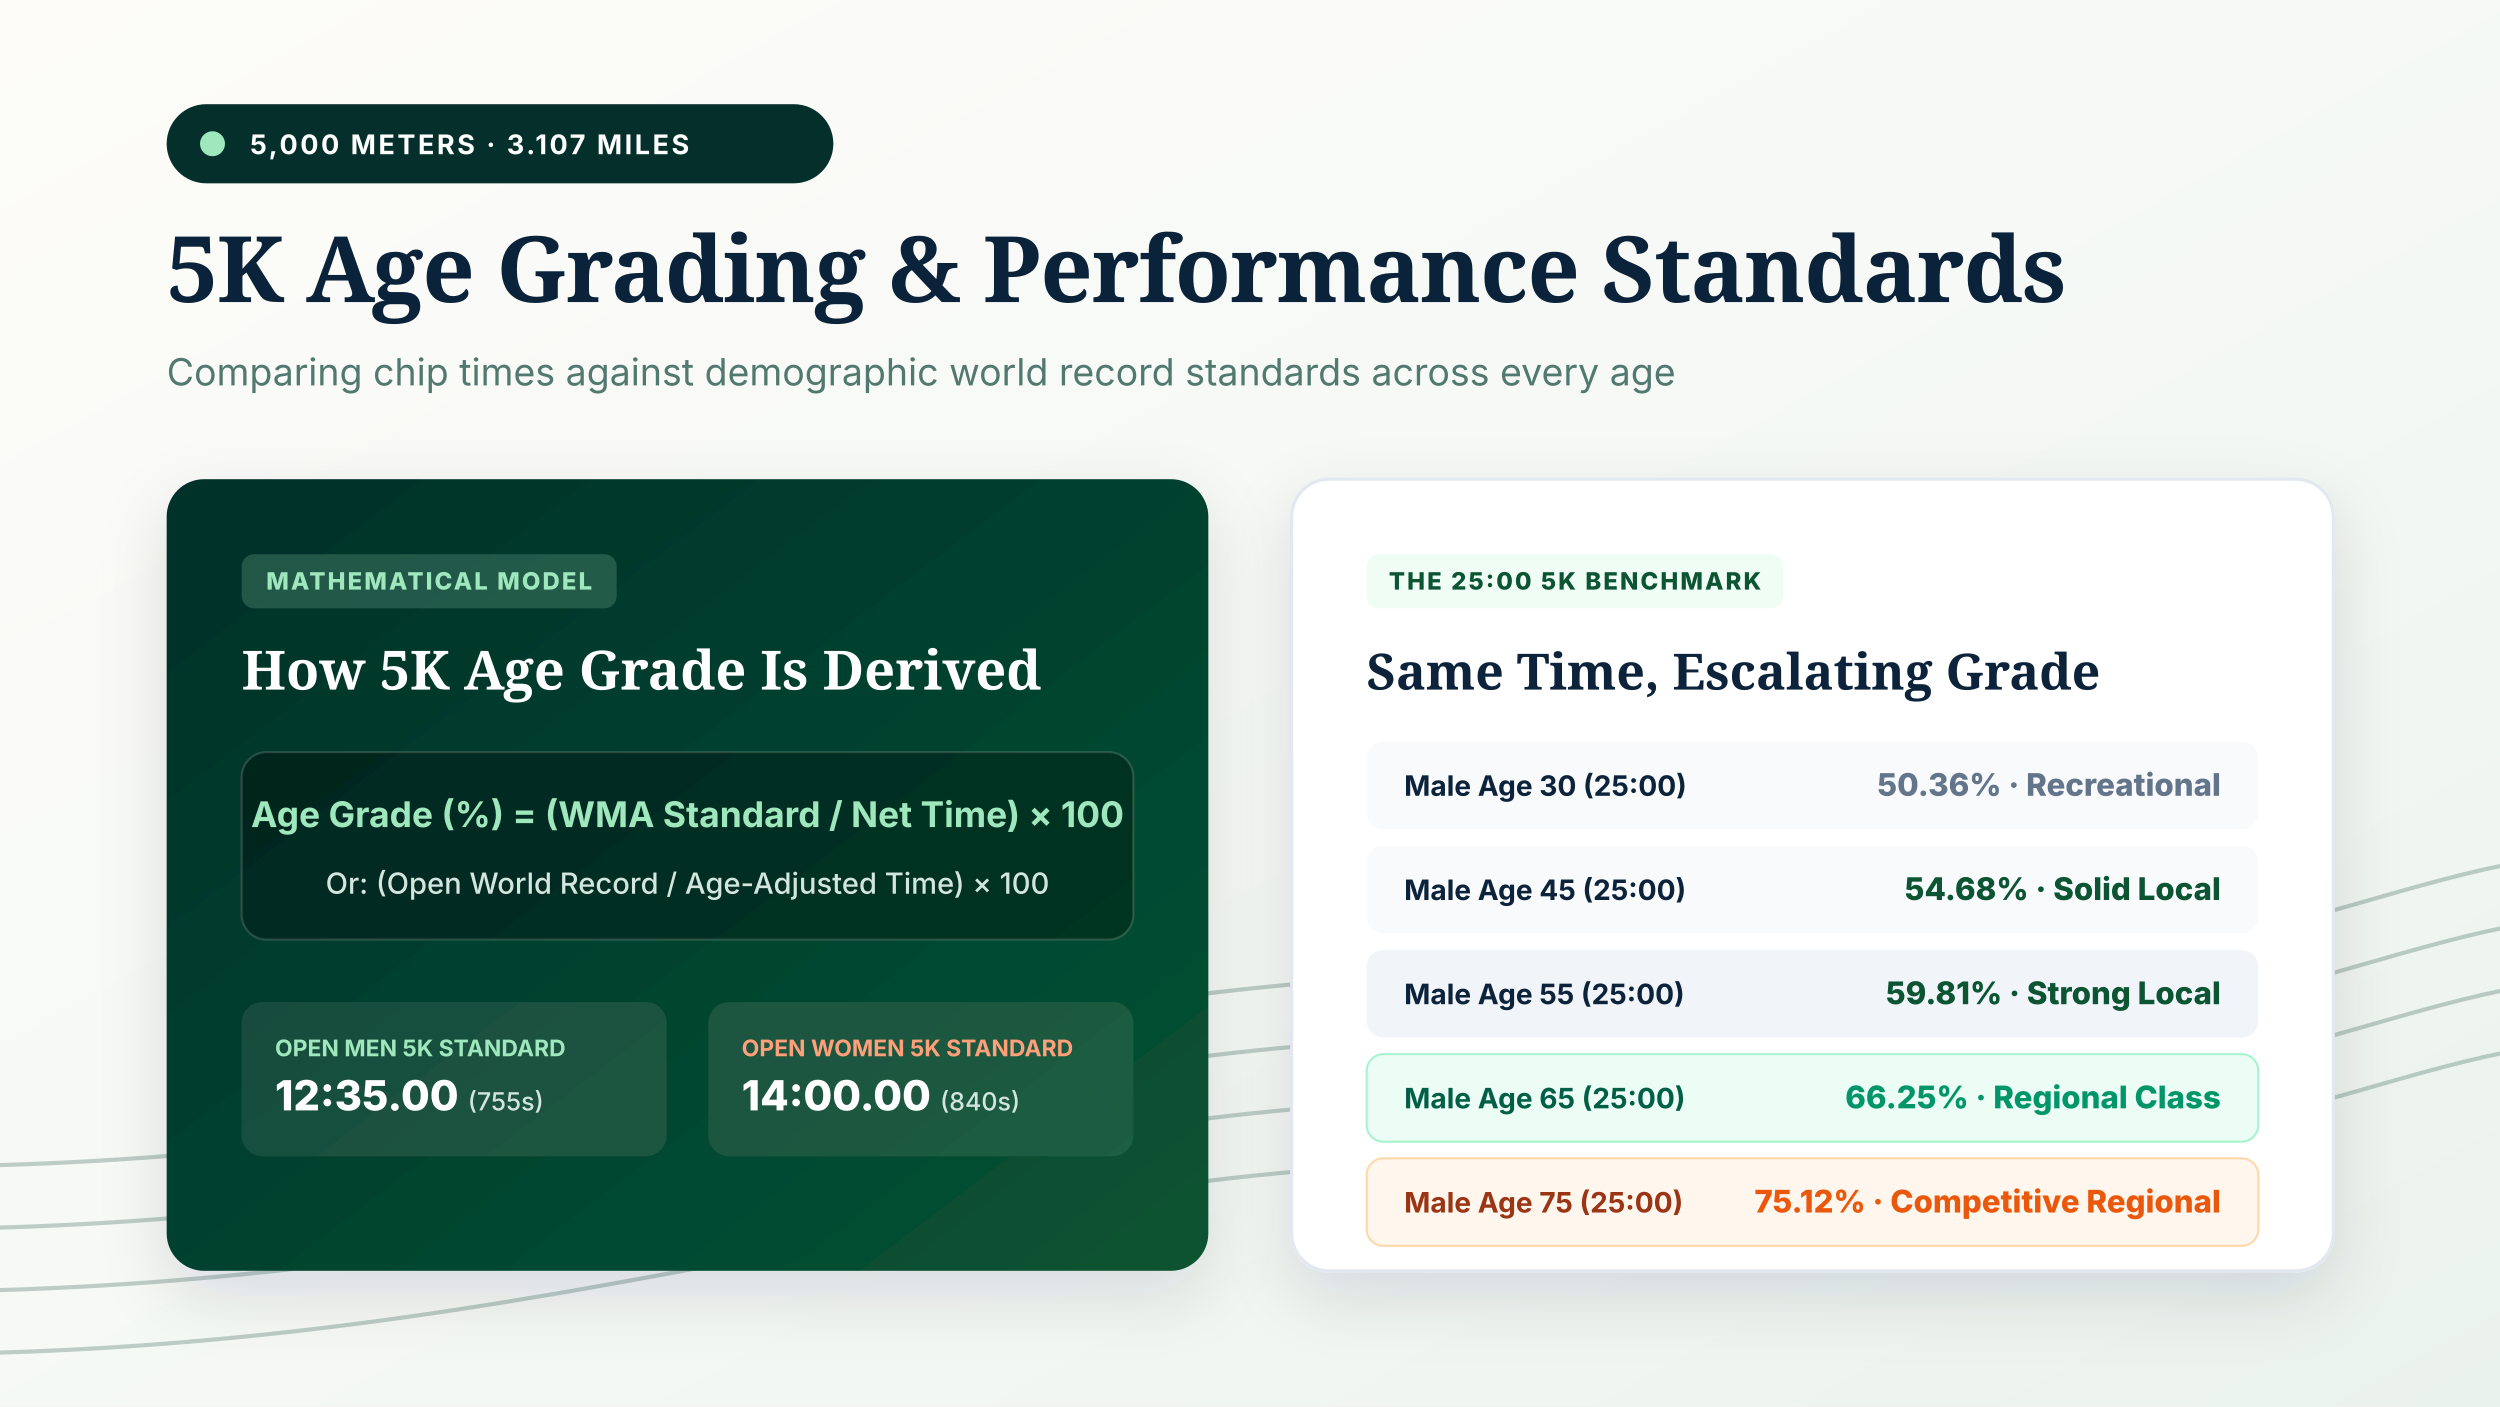
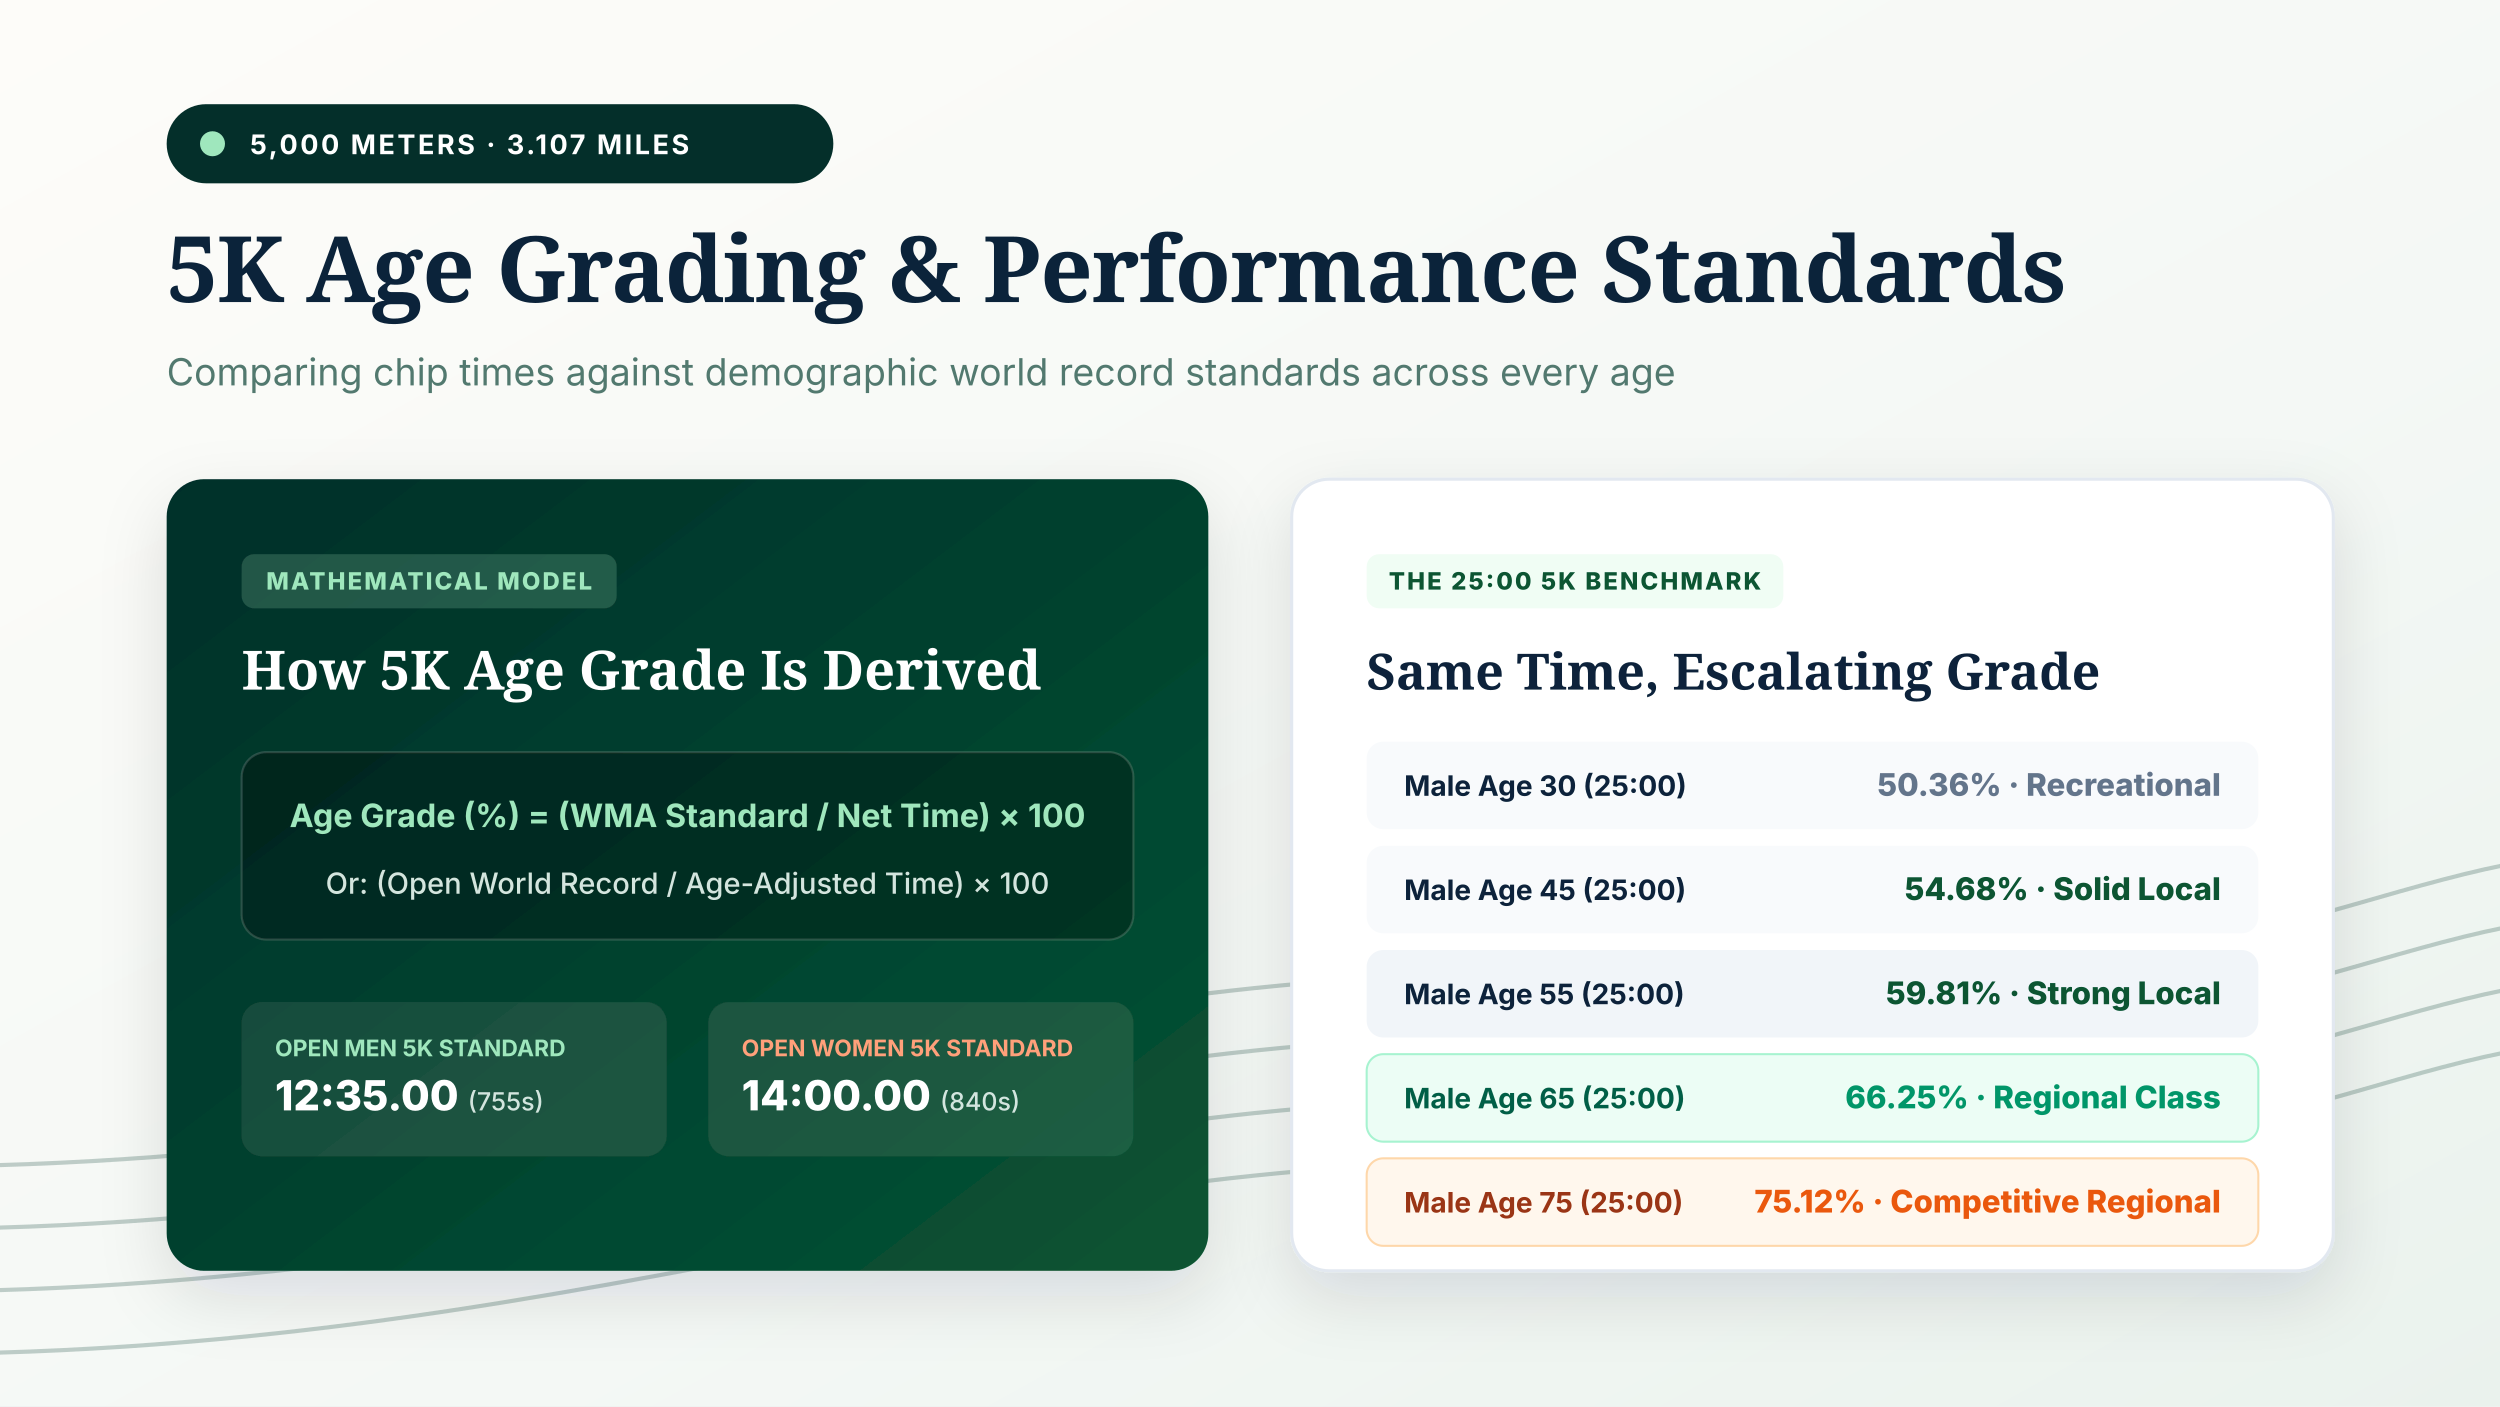
<svg xmlns="http://www.w3.org/2000/svg" viewBox="0 0 1200 675" width="1200" height="675" role="img" aria-label="5K Age Grading Calculation and Benchmark Overview">
  <defs>
    <linearGradient id="heroBg" x1="0%" y1="0%" x2="100%" y2="100%">
      <stop offset="0%" stop-color="#FDFCF9" />
      <stop offset="60%" stop-color="#F4F8F5" />
      <stop offset="100%" stop-color="#EAF2ED" />
    </linearGradient>
    <linearGradient id="panelGrad1" x1="0%" y1="0%" x2="100%" y2="100%">
      <stop offset="0%" stop-color="#042F2A" />
      <stop offset="100%" stop-color="#075433" />
    </linearGradient>
    <linearGradient id="panelGrad2" x1="0%" y1="0%" x2="100%" y2="100%">
      <stop offset="0%" stop-color="#0B233A" />
      <stop offset="100%" stop-color="#143A5E" />
    </linearGradient>
    <filter id="heroShadow" x="-10%" y="-10%" width="120%" height="125%">
      <feDropShadow dx="0" dy="12" stdDeviation="16" flood-color="#0B233A" flood-opacity="0.12" />
    </filter>
  </defs>
  <rect width="1200" height="675" fill="url(#heroBg)" />
  <g opacity="0.35" stroke="#52796F" stroke-width="2" fill="none">
    <path d="M-50,560 C300,560 500,450 800,470 C1050,490 1150,410 1250,410" />
    <path d="M-50,590 C300,590 500,480 800,500 C1050,520 1150,440 1250,440" />
    <path d="M-50,620 C300,620 500,510 800,530 C1050,550 1150,470 1250,470" />
    <path d="M-50,650 C300,650 500,540 800,560 C1050,580 1150,500 1250,500" />
  </g>
  <g transform="translate(80, 50)">
    <rect width="320" height="38" rx="19" fill="#042F2A" />
    <circle cx="22" cy="19" r="6" fill="#9FE7BD" />
    <text x="40" y="24" font-family="'Inter', sans-serif" font-size="13" font-weight="700" fill="#FFFFFF" letter-spacing="1.2">5,000 METERS · 3.107 MILES</text>
  </g>
  <text x="80" y="145" font-family="'Fraunces', Georgia, serif" font-size="44" font-weight="700" fill="#0B233A" letter-spacing="-0.5">5K Age Grading &amp; Performance Standards</text>
  <text x="80" y="185" font-family="'Inter', sans-serif" font-size="18" fill="#52796F">Comparing chip times against demographic world record standards across every age</text>
  <g transform="translate(80, 230)" filter="url(#heroShadow)">
    <rect width="500" height="380" rx="18" fill="url(#panelGrad1)" />
    <g transform="translate(36, 36)">
      <rect width="180" height="26" rx="6" fill="rgba(159, 231, 189, 0.2)" />
      <text x="90" y="17" font-family="'Inter', sans-serif" font-size="11.5" font-weight="800" fill="#9FE7BD" text-anchor="middle" letter-spacing="1">MATHEMATICAL MODEL</text>
      <text x="0" y="65" font-family="'Fraunces', Georgia, serif" font-size="26" font-weight="700" fill="#FFFFFF">How 5K Age Grade Is Derived</text>
      <g transform="translate(0, 95)">
        <rect width="428" height="90" rx="12" fill="rgba(0,0,0,0.3)" stroke="rgba(255,255,255,0.15)" />
-         <text x="214" y="36" font-family="'Inter', monospace" font-size="17" font-weight="700" fill="#9FE7BD" text-anchor="middle">Age Grade (%) = (WMA Standard / Net Time) × 100</text>
+         <text x="214" y="36" font-family="'Inter', monospace" font-size="15.5" font-weight="700" fill="#9FE7BD" text-anchor="middle">Age Grade (%) = (WMA Standard / Net Time) × 100</text>
        <text x="214" y="68" font-family="'Inter', monospace" font-size="14" font-weight="500" fill="#D3E5DE" text-anchor="middle">Or: (Open World Record / Age-Adjusted Time) × 100</text>
      </g>
      <g transform="translate(0, 215)">
        <g transform="translate(0, 0)">
          <rect width="204" height="74" rx="10" fill="rgba(255,255,255,0.08)" />
          <text x="16" y="26" font-family="'Inter', sans-serif" font-size="11" font-weight="700" fill="#9FE7BD">OPEN MEN 5K STANDARD</text>
          <text x="16" y="52" font-family="'Inter', sans-serif" font-size="20" font-weight="800" fill="#FFFFFF">12:35.00 <tspan font-size="12" font-weight="500" fill="#D3E5DE">(755s)</tspan>
          </text>
        </g>
        <g transform="translate(224, 0)">
          <rect width="204" height="74" rx="10" fill="rgba(255,255,255,0.08)" />
          <text x="16" y="26" font-family="'Inter', sans-serif" font-size="11" font-weight="700" fill="#FFA07A">OPEN WOMEN 5K STANDARD</text>
          <text x="16" y="52" font-family="'Inter', sans-serif" font-size="20" font-weight="800" fill="#FFFFFF">14:00.00 <tspan font-size="12" font-weight="500" fill="#D3E5DE">(840s)</tspan>
          </text>
        </g>
      </g>
    </g>
  </g>
  <g transform="translate(620, 230)" filter="url(#heroShadow)">
    <rect width="500" height="380" rx="18" fill="#FFFFFF" stroke="#E2E8F0" stroke-width="1.5" />
    <g transform="translate(36, 36)">
      <rect width="200" height="26" rx="6" fill="#F0FDF4" />
      <text x="100" y="17" font-family="'Inter', sans-serif" font-size="11.5" font-weight="800" fill="#075433" text-anchor="middle" letter-spacing="1">THE 25:00 5K BENCHMARK</text>
      <text x="0" y="65" font-family="'Fraunces', Georgia, serif" font-size="24" font-weight="700" fill="#0B233A">Same Time, Escalating Grade</text>
      <g transform="translate(0, 90)">
        <g transform="translate(0, 0)">
          <rect width="428" height="42" rx="8" fill="#F8FAFC" />
          <text x="18" y="26" font-family="'Inter', sans-serif" font-size="13.5" font-weight="700" fill="#0B233A">Male Age 30 (25:00)</text>
          <text x="410" y="26" font-family="'Inter', sans-serif" font-size="15" font-weight="800" fill="#64748B" text-anchor="end">50.36% · Recreational</text>
        </g>
        <g transform="translate(0, 50)">
          <rect width="428" height="42" rx="8" fill="#F8FAFC" />
          <text x="18" y="26" font-family="'Inter', sans-serif" font-size="13.5" font-weight="700" fill="#0B233A">Male Age 45 (25:00)</text>
          <text x="410" y="26" font-family="'Inter', sans-serif" font-size="15" font-weight="800" fill="#075433" text-anchor="end">54.68% · Solid Local</text>
        </g>
        <g transform="translate(0, 100)">
          <rect width="428" height="42" rx="8" fill="#F1F5F9" />
          <text x="18" y="26" font-family="'Inter', sans-serif" font-size="13.5" font-weight="700" fill="#0B233A">Male Age 55 (25:00)</text>
          <text x="410" y="26" font-family="'Inter', sans-serif" font-size="15" font-weight="800" fill="#075433" text-anchor="end">59.81% · Strong Local</text>
        </g>
        <g transform="translate(0, 150)">
          <rect width="428" height="42" rx="8" fill="#ECFDF5" stroke="#A7F3D0" stroke-width="1" />
          <text x="18" y="26" font-family="'Inter', sans-serif" font-size="13.5" font-weight="700" fill="#065F46">Male Age 65 (25:00)</text>
          <text x="410" y="26" font-family="'Inter', sans-serif" font-size="15" font-weight="800" fill="#059669" text-anchor="end">66.25% · Regional Class</text>
        </g>
        <g transform="translate(0, 200)">
          <rect width="428" height="42" rx="8" fill="#FFF7ED" stroke="#FED7AA" stroke-width="1" />
          <text x="18" y="26" font-family="'Inter', sans-serif" font-size="13.5" font-weight="700" fill="#9A3412">Male Age 75 (25:00)</text>
          <text x="410" y="26" font-family="'Inter', sans-serif" font-size="15" font-weight="800" fill="#EA580C" text-anchor="end">75.12% · Competitive Regional</text>
        </g>
      </g>
    </g>
  </g>
</svg>
